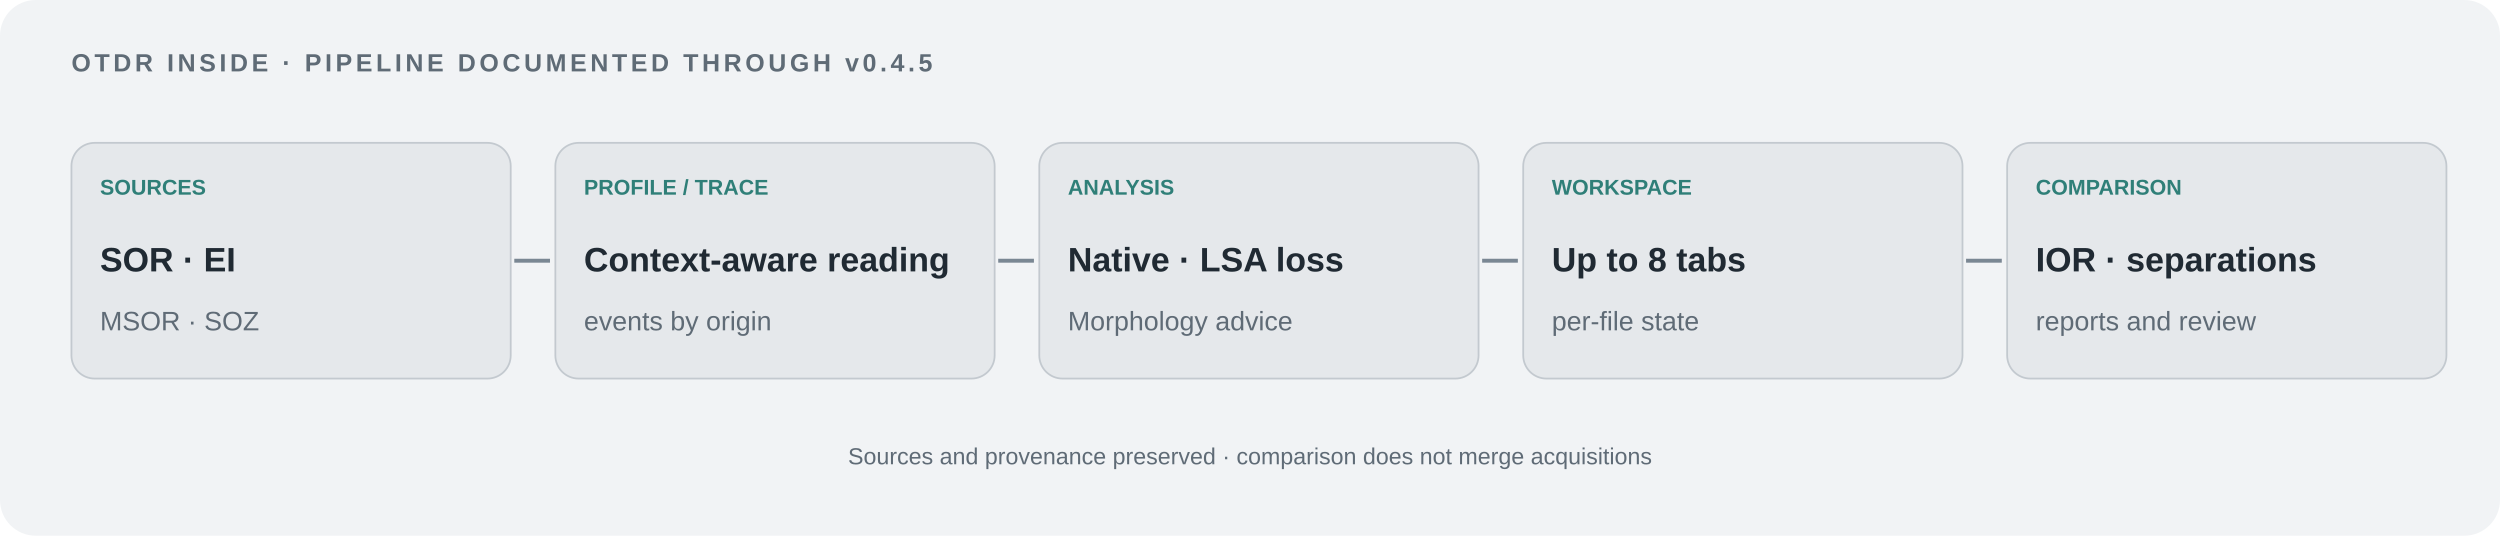
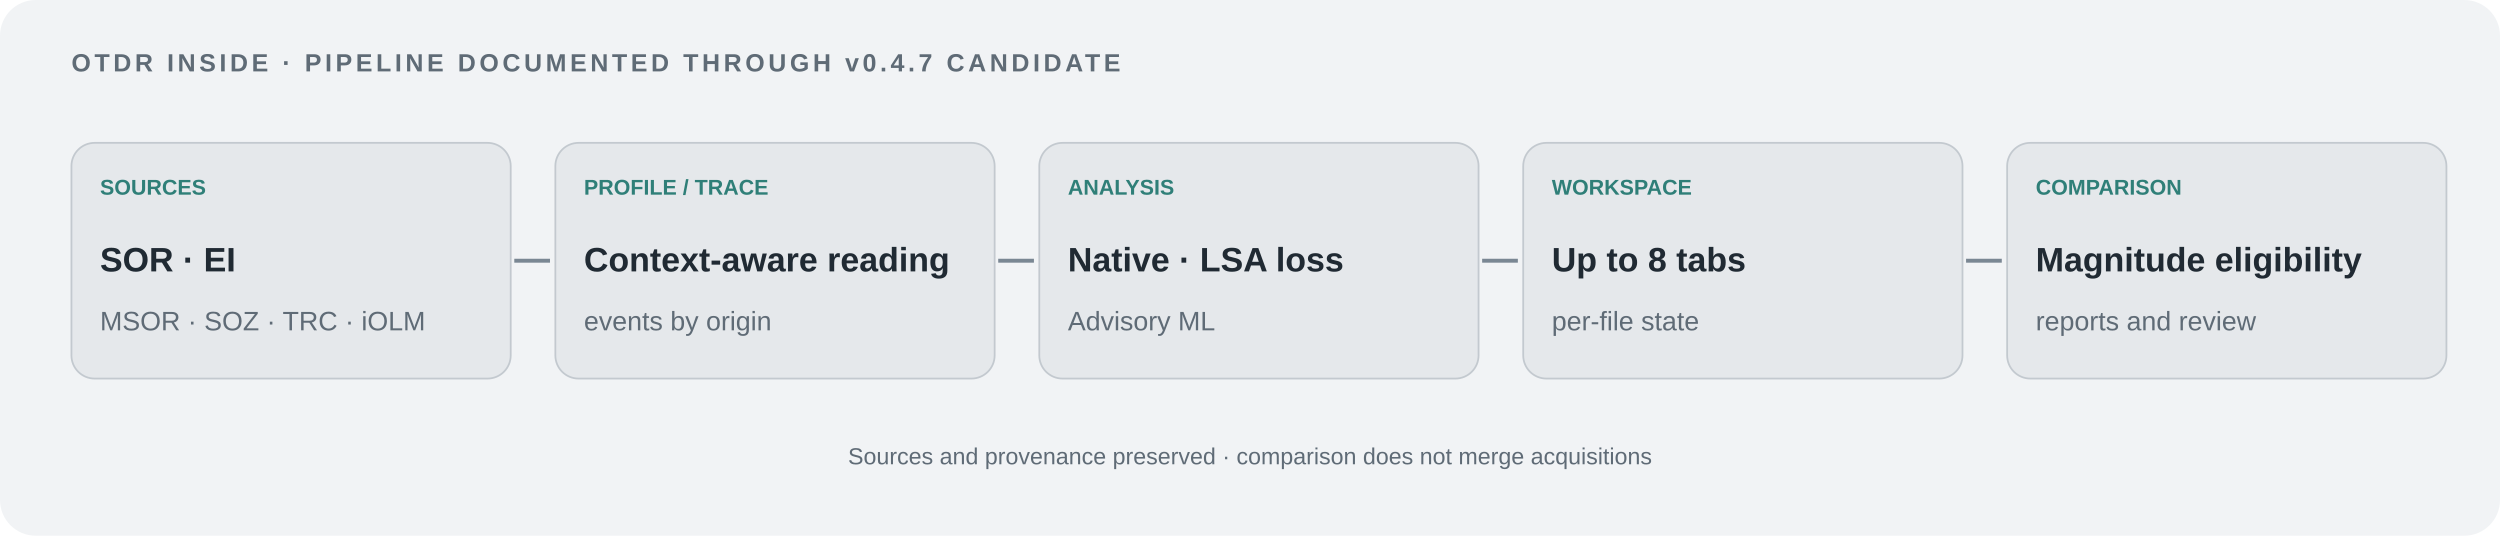
<svg xmlns="http://www.w3.org/2000/svg" width="1400" height="300" viewBox="0 0 1400 300">
  <style>.bg{fill:#f1f3f5}.card{fill:#e5e8eb;stroke:#c3c9cf}.t{fill:#202a33}.s{fill:#5f6b76}.a{fill:#2f7f78}.ln{stroke:#7a8793}@media(prefers-color-scheme:dark){.bg{fill:#11161d}.card{fill:#232931;stroke:#434d57}.t{fill:#f0f3f5}.s{fill:#a5b0ba}.a{fill:#65d6c3}.ln{stroke:#53677a}}</style>
  <rect class="bg" width="1400" height="300" rx="20" />
  <g font-family="Segoe UI,Arial,sans-serif">
-     <text x="40" y="40" class="s" font-size="14" font-weight="700" letter-spacing="2">OTDR INSIDE · PIPELINE DOCUMENTED THROUGH v0.4.5</text>
+     <text x="40" y="40" class="s" font-size="14" font-weight="700" letter-spacing="2">OTDR INSIDE · PIPELINE DOCUMENTED THROUGH v0.4.7 CANDIDATE</text>
    <rect class="card" x="40" y="80" width="246" height="132" rx="13" />
    <text class="a" x="56" y="109" font-size="12" font-weight="700">SOURCES</text>
    <text class="t" x="56" y="152" font-size="19" font-weight="700">SOR · EI</text>
-     <text class="s" x="56" y="185" font-size="15">MSOR · SOZ</text>
+     <text class="s" x="56" y="185" font-size="15">MSOR · SOZ · TRC · iOLM</text>
    <path class="ln" d="M288 146H308" fill="none" stroke-width="2.2" />
    <rect class="card" x="311" y="80" width="246" height="132" rx="13" />
    <text class="a" x="327" y="109" font-size="12" font-weight="700">PROFILE / TRACE</text>
    <text class="t" x="327" y="152" font-size="19" font-weight="700">Context-aware reading</text>
    <text class="s" x="327" y="185" font-size="15">events by origin</text>
    <path class="ln" d="M559 146H579" fill="none" stroke-width="2.2" />
    <rect class="card" x="582" y="80" width="246" height="132" rx="13" />
    <text class="a" x="598" y="109" font-size="12" font-weight="700">ANALYSIS</text>
    <text class="t" x="598" y="152" font-size="19" font-weight="700">Native · LSA loss</text>
-     <text class="s" x="598" y="185" font-size="15">Morphology advice</text>
+     <text class="s" x="598" y="185" font-size="15">Advisory ML</text>
    <path class="ln" d="M830 146H850" fill="none" stroke-width="2.2" />
    <rect class="card" x="853" y="80" width="246" height="132" rx="13" />
    <text class="a" x="869" y="109" font-size="12" font-weight="700">WORKSPACE</text>
    <text class="t" x="869" y="152" font-size="19" font-weight="700">Up to 8 tabs</text>
    <text class="s" x="869" y="185" font-size="15">per-file state</text>
    <path class="ln" d="M1101 146H1121" fill="none" stroke-width="2.2" />
    <rect class="card" x="1124" y="80" width="246" height="132" rx="13" />
    <text class="a" x="1140" y="109" font-size="12" font-weight="700">COMPARISON</text>
-     <text class="t" x="1140" y="152" font-size="19" font-weight="700">IOR · separations</text>
+     <text class="t" x="1140" y="152" font-size="19" font-weight="700">Magnitude eligibility</text>
    <text class="s" x="1140" y="185" font-size="15">reports and review</text>
    <text x="700" y="260" text-anchor="middle" class="s" font-size="13">Sources and provenance preserved · comparison does not merge acquisitions</text>
  </g>
</svg>
